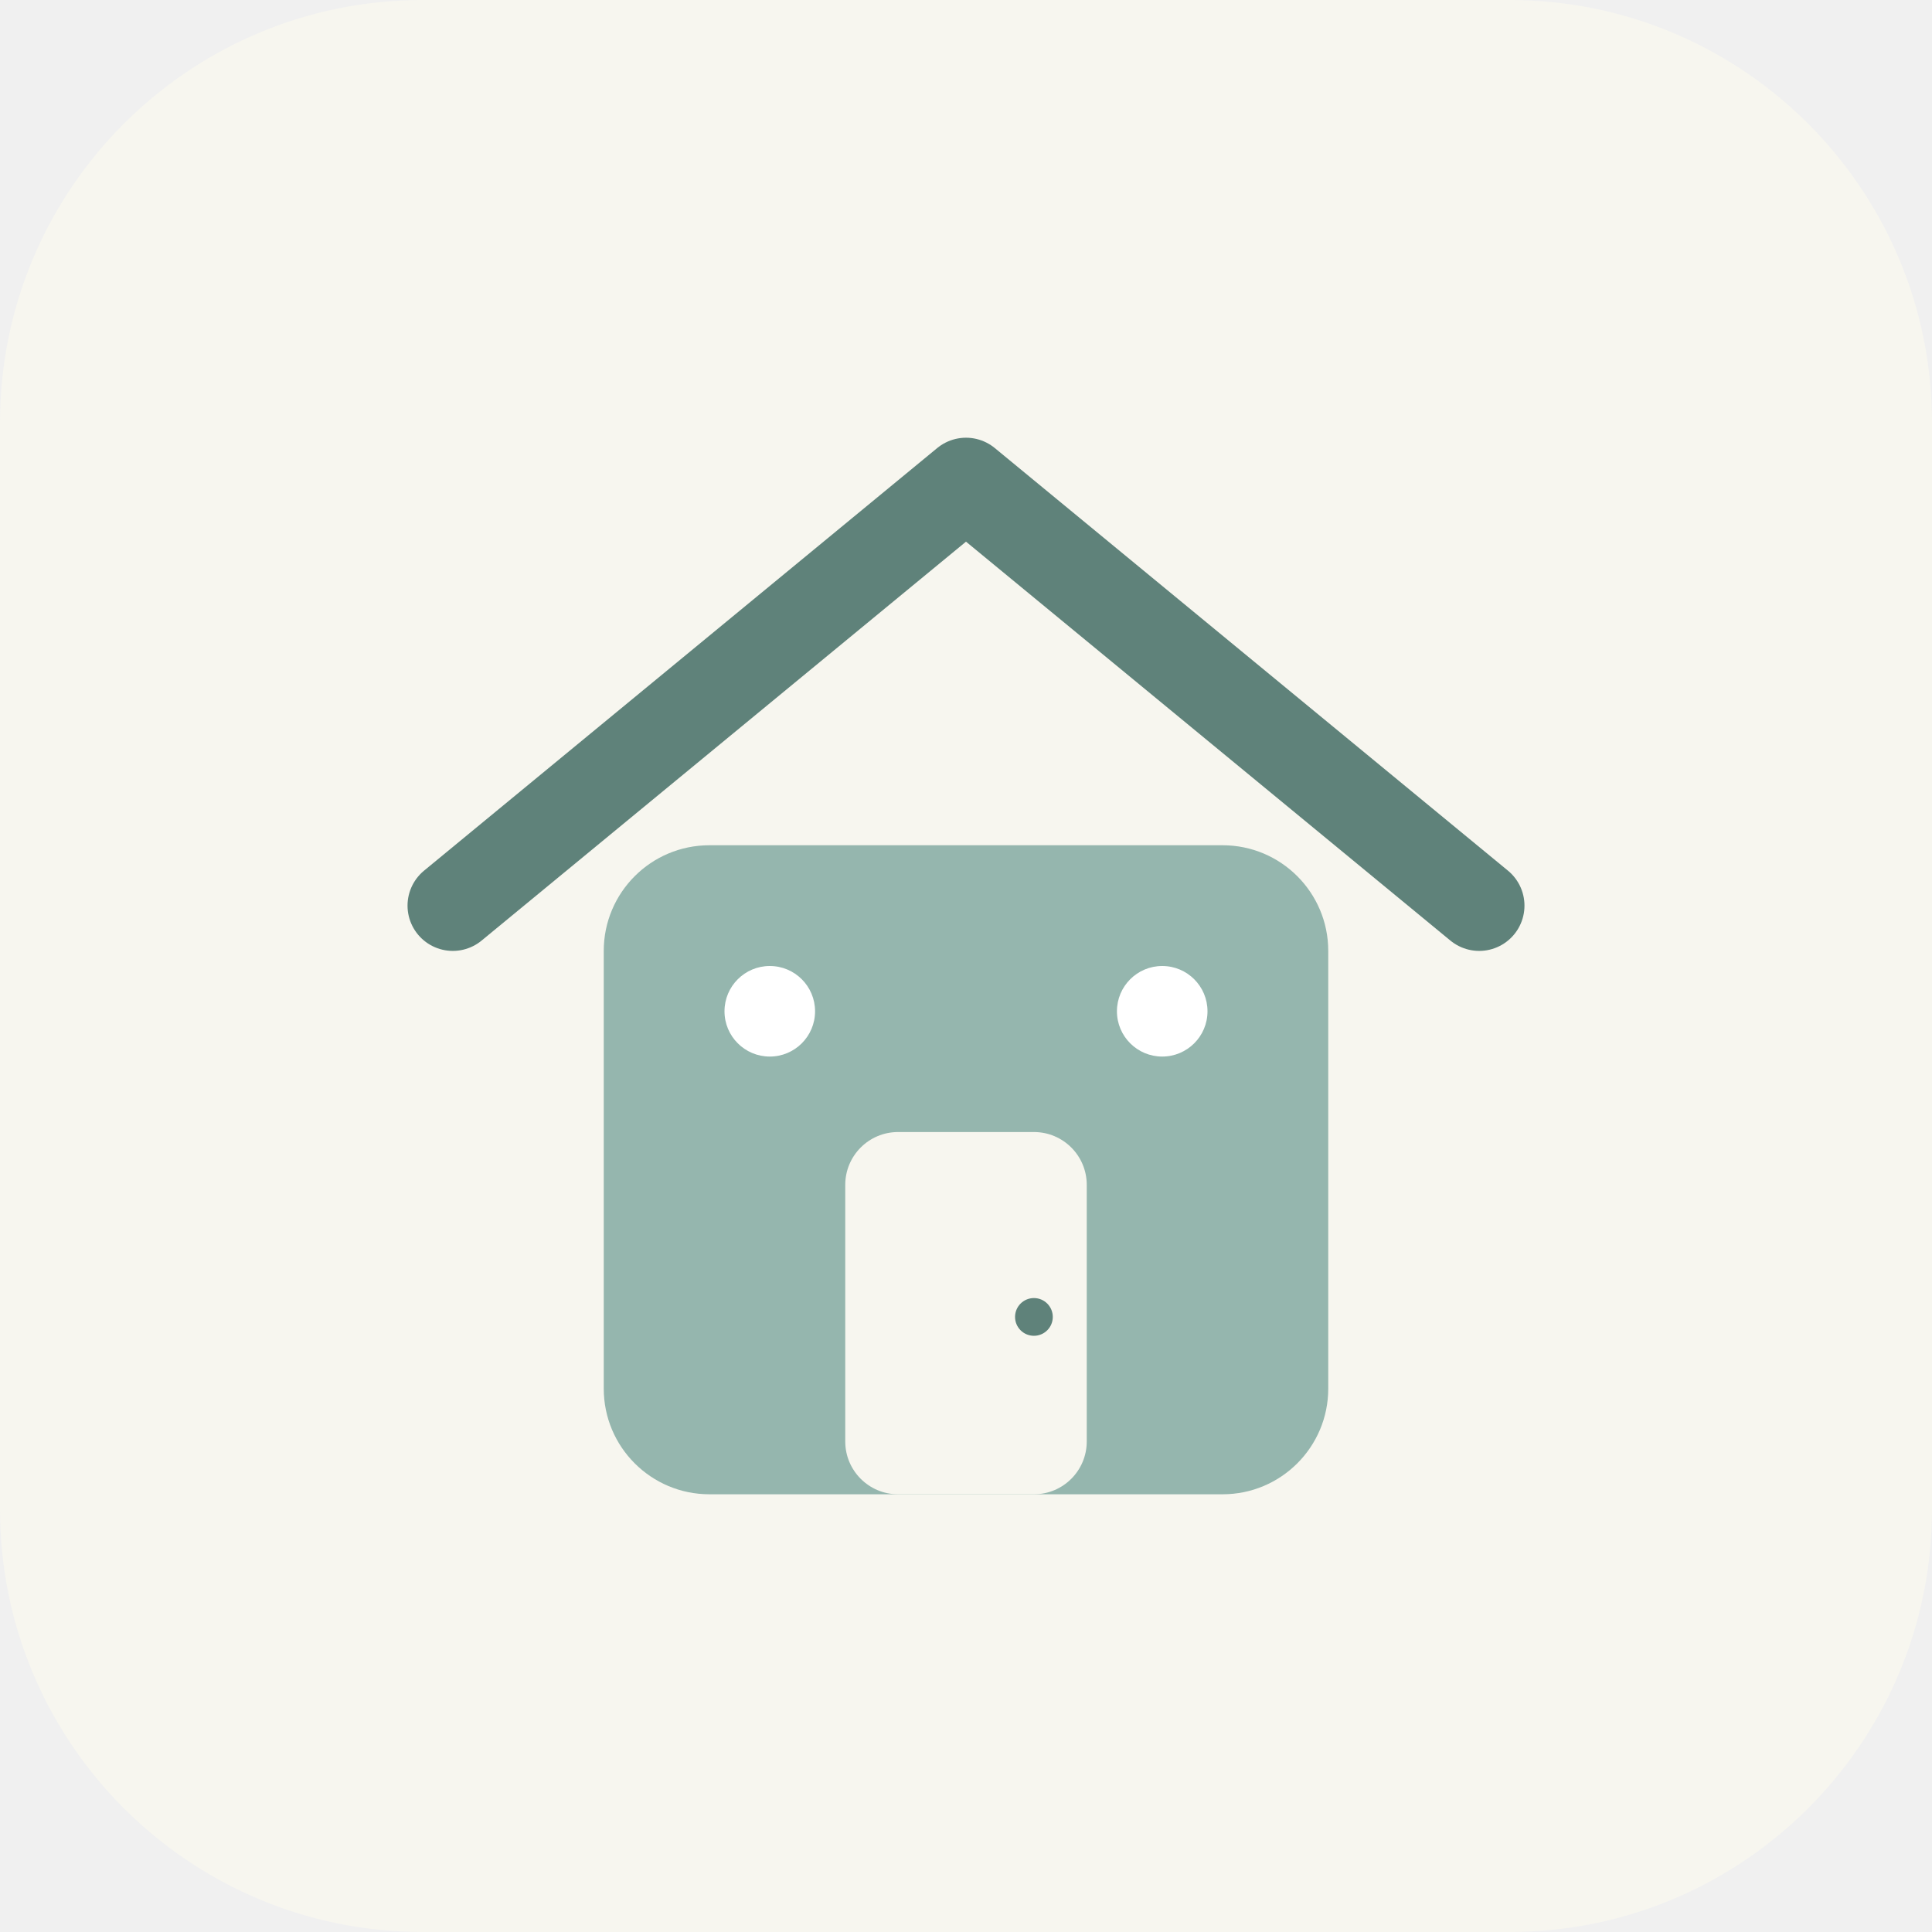
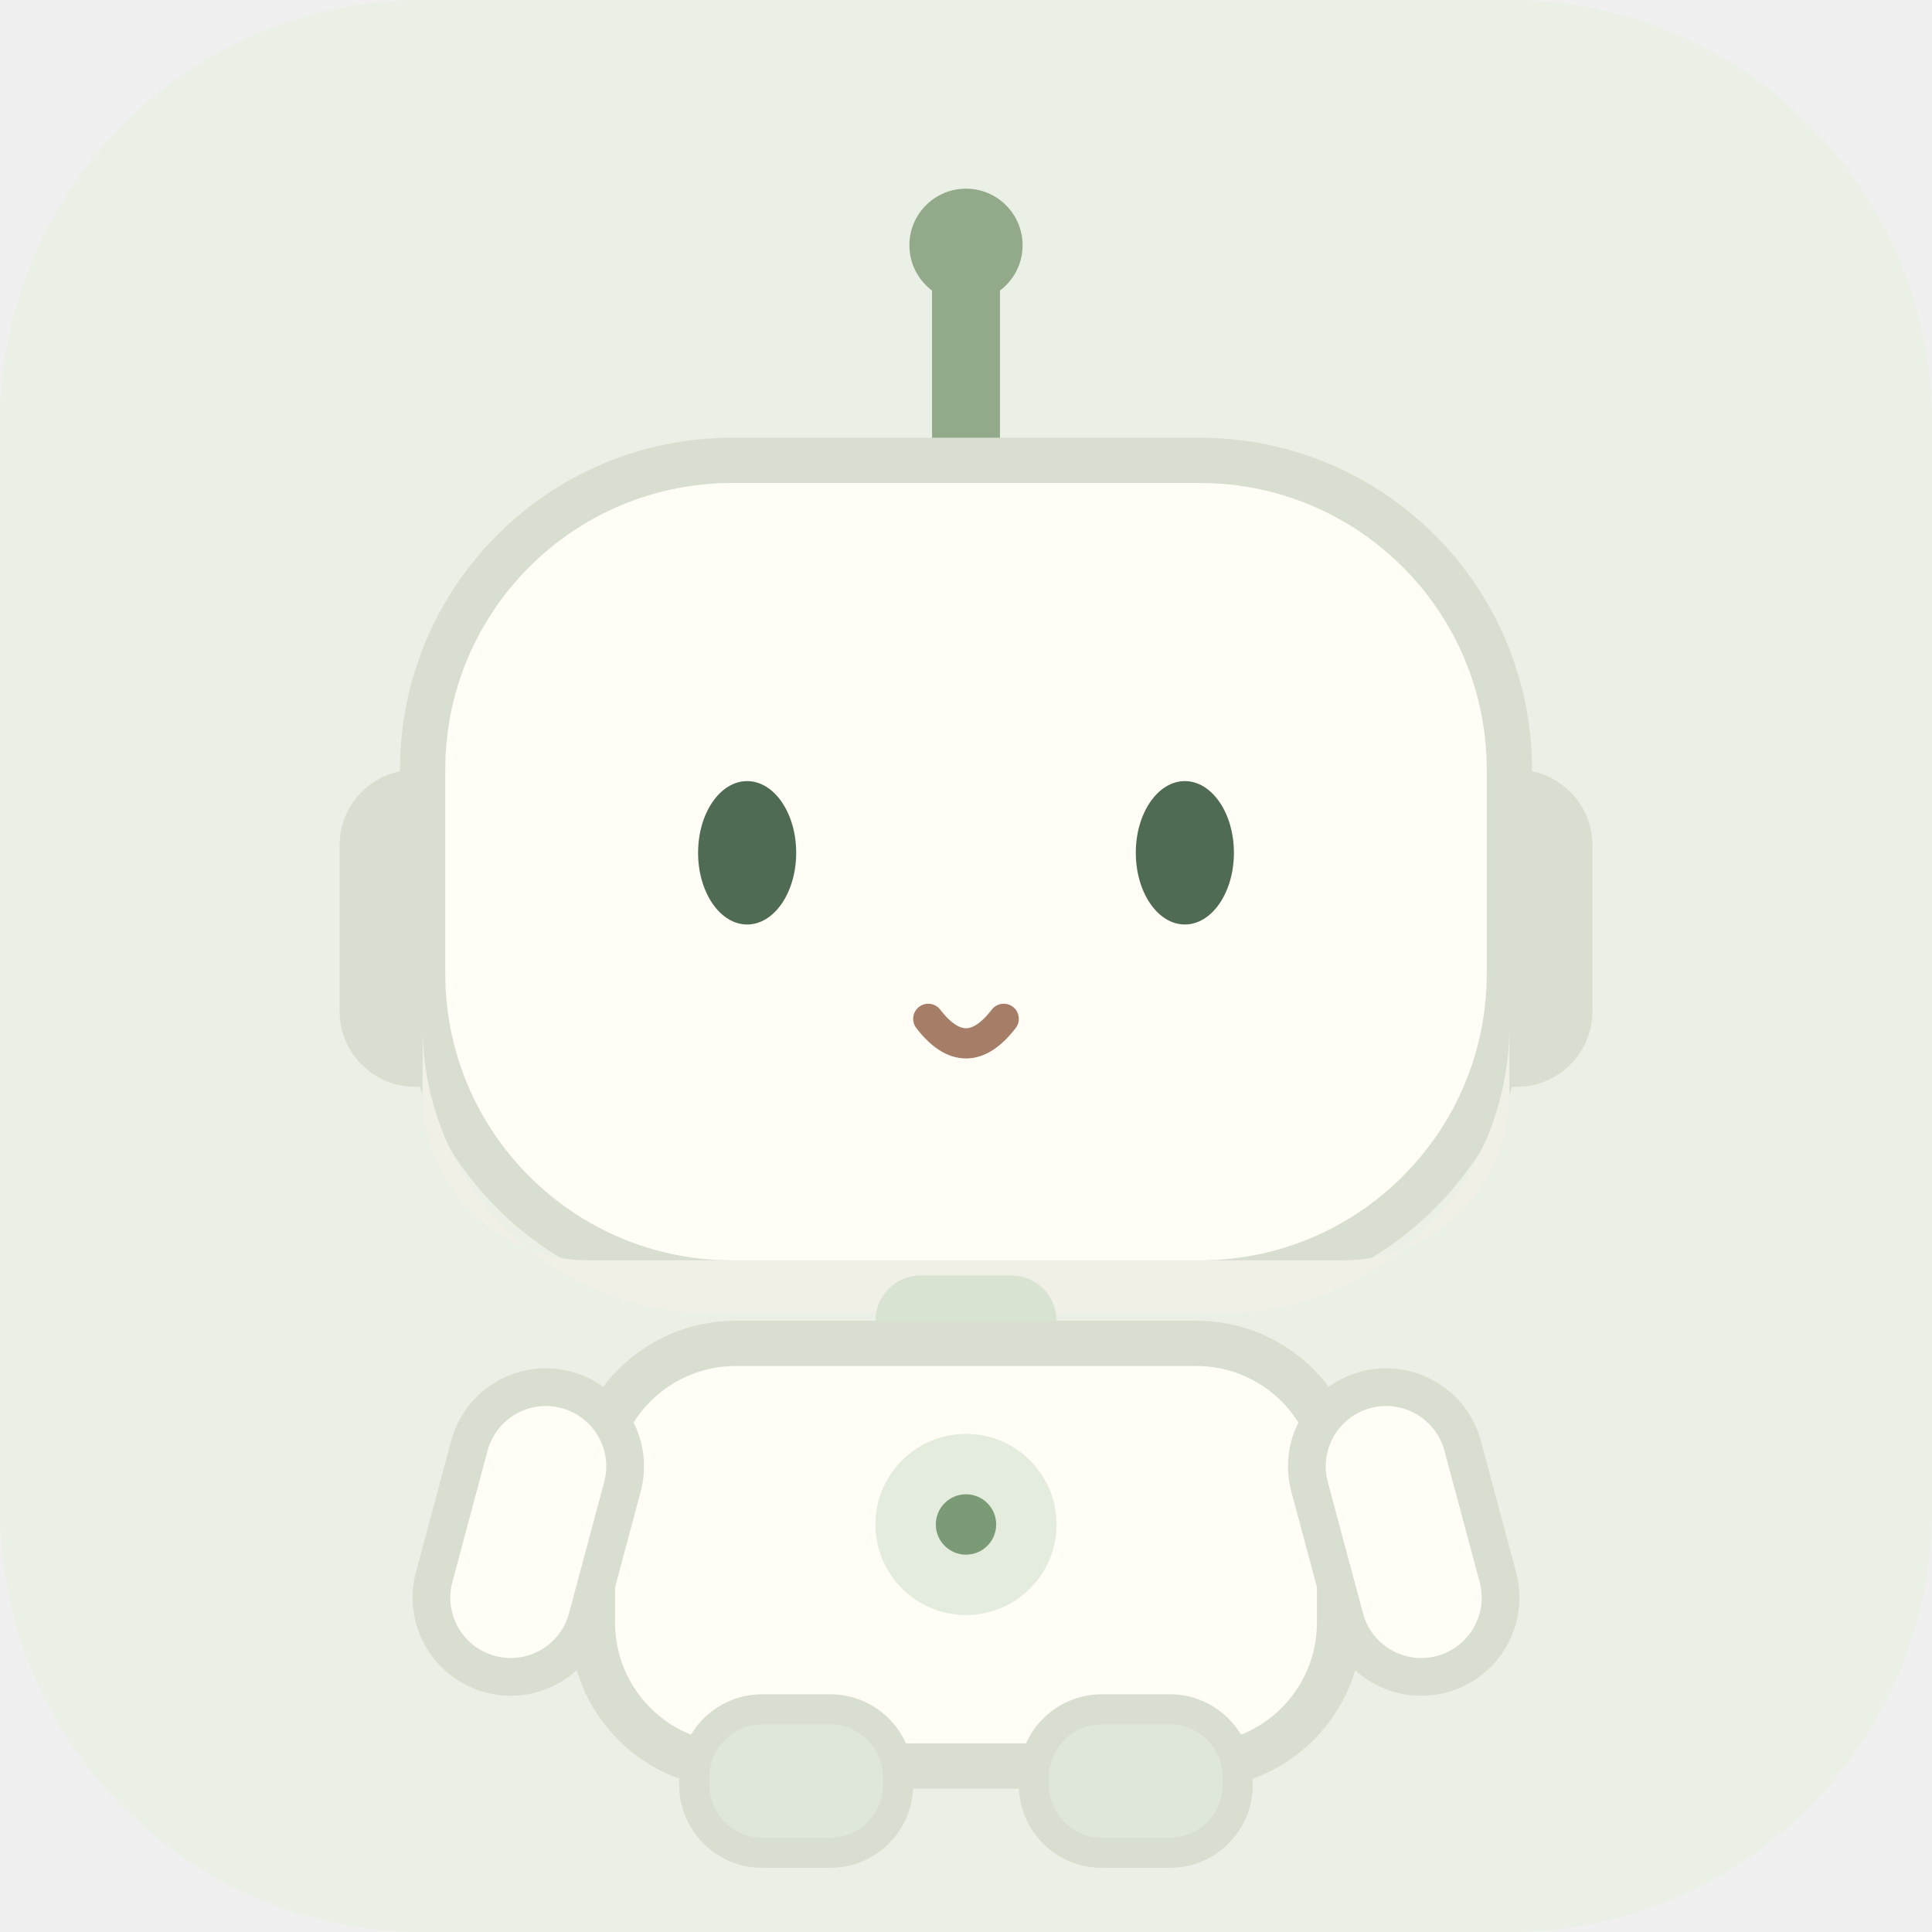
<svg xmlns="http://www.w3.org/2000/svg" viewBox="0 0 512 512">
-   <rect width="512" height="512" rx="112" fill="#f7f6ef" />
-   <path d="M120 240 256 128 392 240" fill="none" stroke="#5f827a" stroke-width="24" stroke-linecap="round" stroke-linejoin="round" />
-   <rect x="160" y="224" width="192" height="172" rx="28" fill="#95b6ae" />
-   <rect x="224" y="300" width="64" height="96" rx="14" fill="#f7f6ef" />
-   <circle cx="274" cy="349" r="5" fill="#5f827a" />
-   <circle cx="204" cy="268" r="12" fill="#fff" />
-   <circle cx="308" cy="268" r="12" fill="#fff" />
+   <rect width="512" height="512" rx="112" fill="#eaf0e5" />
+   <path d="M256 68v55" stroke="#93aa8a" stroke-width="18" stroke-linecap="round" />
+   <circle cx="256" cy="65" r="15" fill="#93aa8a" />
+   <rect x="90" y="204" width="40" height="84" rx="20" fill="#d8dfd0" />
+   <rect x="382" y="204" width="40" height="84" rx="20" fill="#d8dfd0" />
+   <rect x="112" y="122" width="288" height="218" rx="82" fill="#fffdf6" stroke="#d8dfd0" stroke-width="12" />
+   <path d="M112 290v-18a76 76 0 0 0 76 76h136a76 76 0 0 0 76-76v18a44 44 0 0 1-44 44H156a44 44 0 0 1-44-44Z" fill="#f0f0e7" />
+   <ellipse cx="198" cy="226" rx="13" ry="19" fill="#506b53" />
+   <ellipse cx="314" cy="226" rx="13" ry="19" fill="#506b53" />
+   <path d="M246 270q10 13 20 0" fill="none" stroke="#a67d67" stroke-width="8" stroke-linecap="round" />
+   <rect x="232" y="338" width="48" height="26" rx="12" fill="#d9e3d2" />
+   <rect x="157" y="356" width="198" height="112" rx="38" fill="#fffdf6" stroke="#d8dfd0" stroke-width="12" />
+   <circle cx="256" cy="404" r="24" fill="#e3ecdd" />
+   <circle cx="256" cy="404" r="8" fill="#7b9a76" />
+   <rect x="119" y="367" width="42" height="78" rx="21" fill="#fffdf6" stroke="#d8dfd0" stroke-width="10" transform="rotate(15 140 406)" />
+   <rect x="351" y="367" width="42" height="78" rx="21" fill="#fffdf6" stroke="#d8dfd0" stroke-width="10" transform="rotate(-15 372 406)" />
+   <rect x="184" y="453" width="54" height="38" rx="18" fill="#dfe8d8" stroke="#d8dfd0" stroke-width="8" />
+   <rect x="274" y="453" width="54" height="38" rx="18" fill="#dfe8d8" stroke="#d8dfd0" stroke-width="8" />
</svg>
